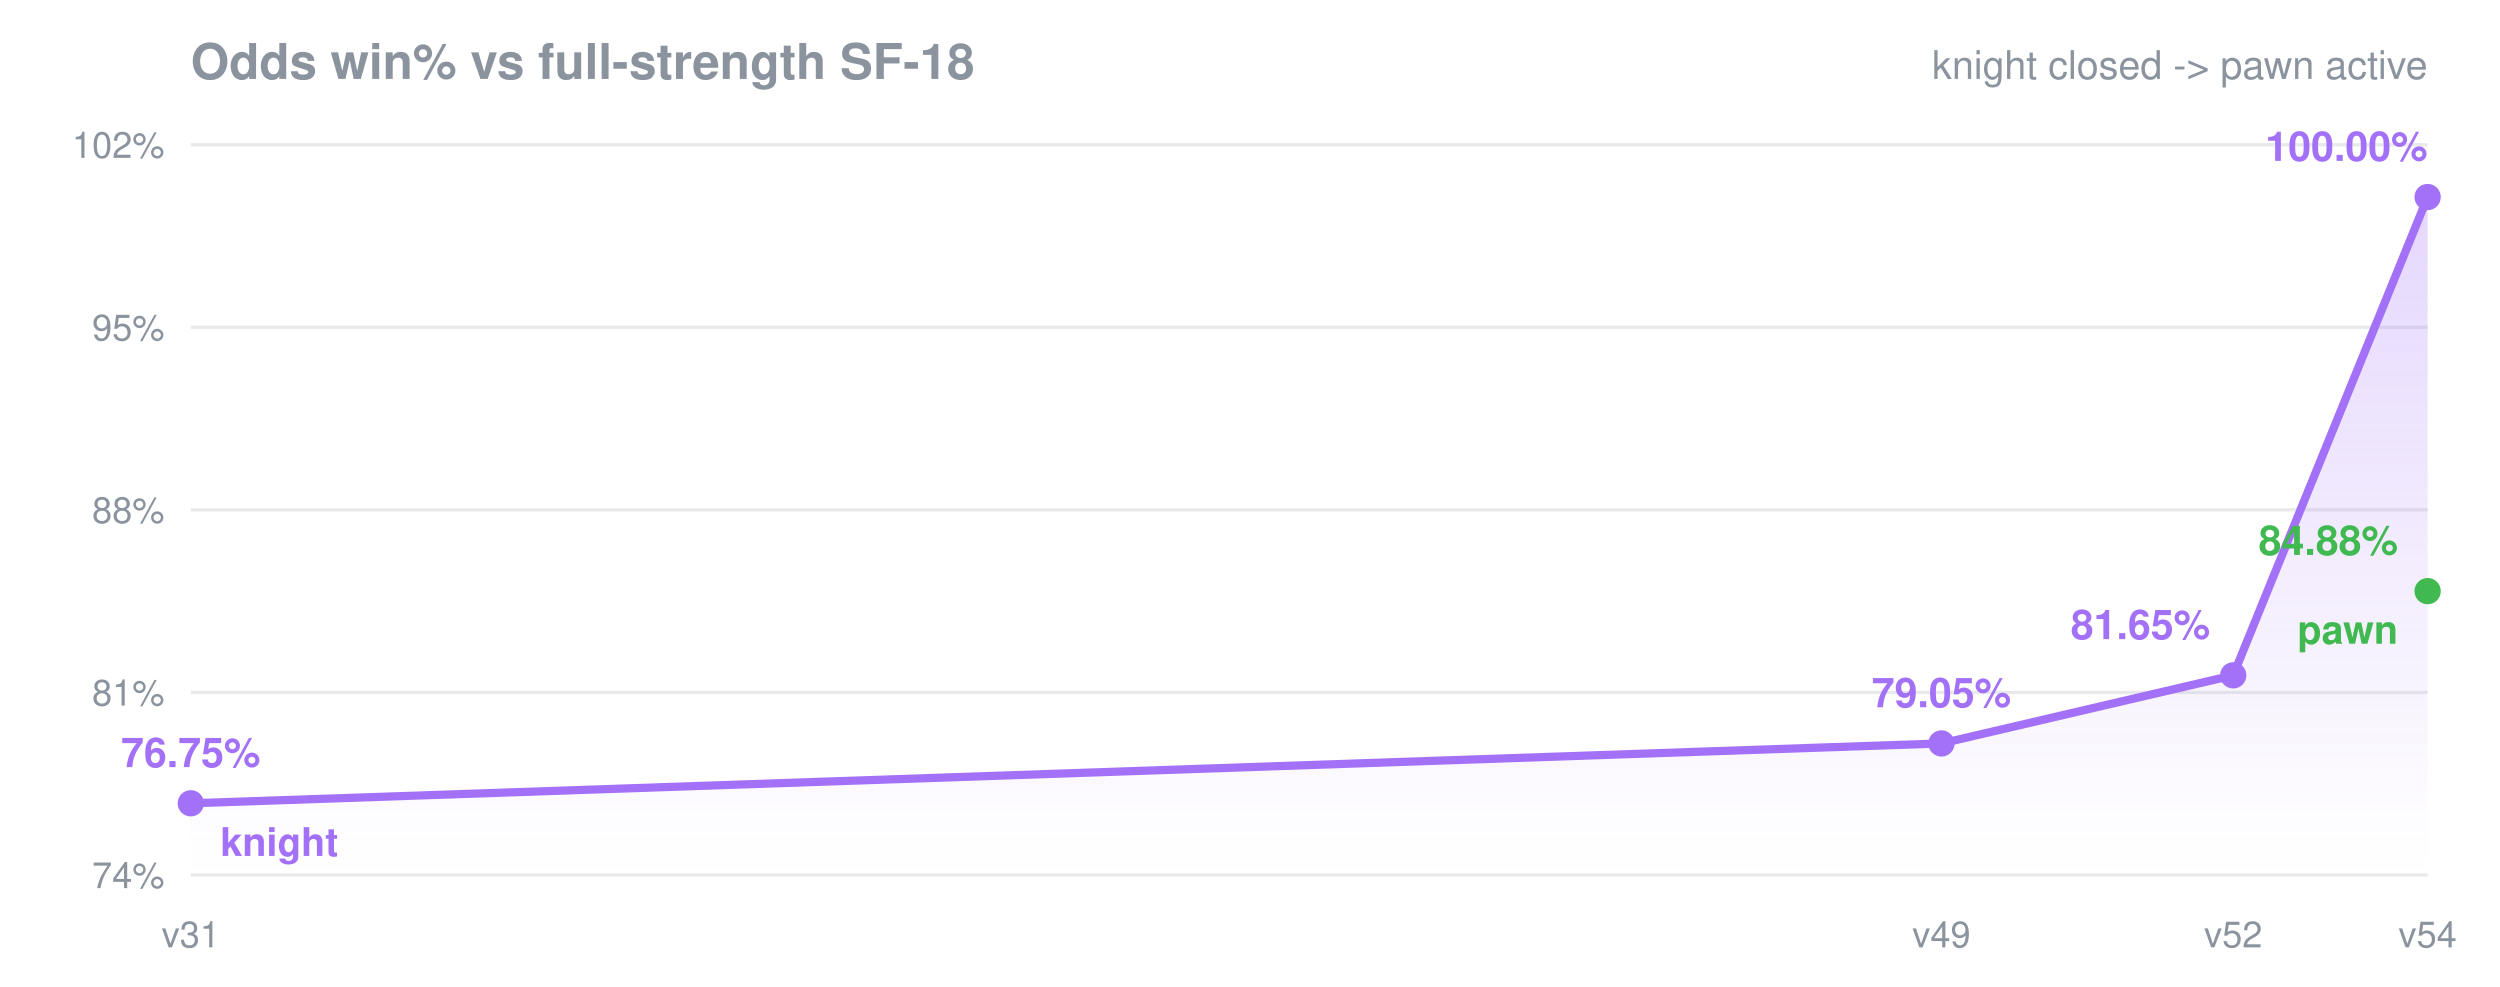
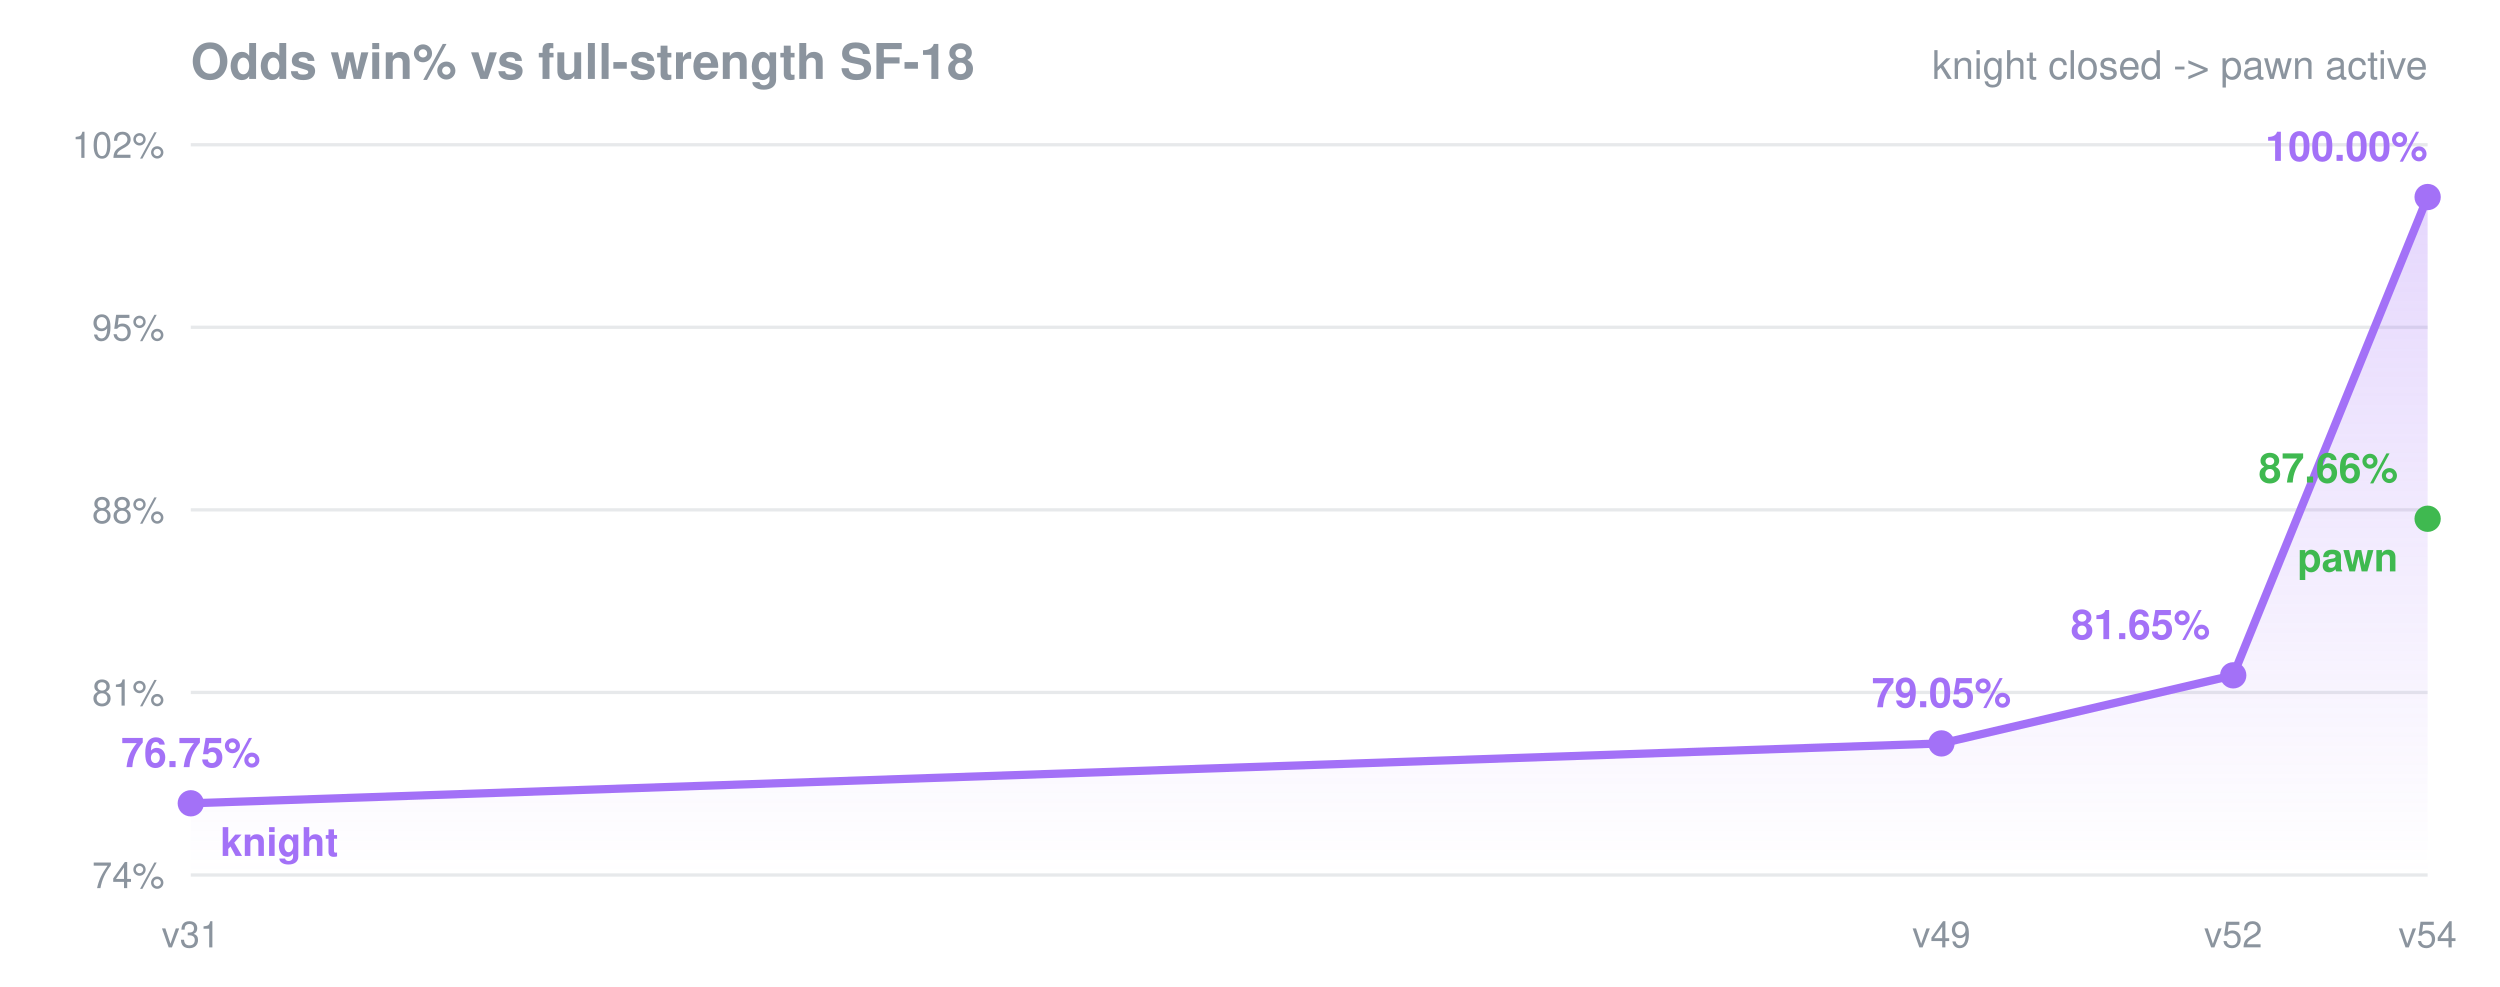
<svg xmlns="http://www.w3.org/2000/svg" width="760" height="300" viewBox="0 0 760 300" preserveAspectRatio="xMidYMid meet" font-family="-apple-system,Segoe UI,Helvetica,Arial,sans-serif">
  <defs>
    <linearGradient id="ga371f7" x1="0" y1="0" x2="0" y2="1">
      <stop offset="0" stop-color="#a371f7" stop-opacity="0.28" />
      <stop offset="1" stop-color="#a371f7" stop-opacity="0" />
    </linearGradient>
    <linearGradient id="g3fb950" x1="0" y1="0" x2="0" y2="1">
      <stop offset="0" stop-color="#3fb950" stop-opacity="0.28" />
      <stop offset="1" stop-color="#3fb950" stop-opacity="0" />
    </linearGradient>
  </defs>
  <text x="58" y="24" fill="#8b949e" font-size="15" font-weight="700">Odds win% vs full-strength SF-18</text>
  <text x="738" y="24" fill="#8b949e" font-size="12" text-anchor="end">knight closed -&gt; pawn active</text>
  <line x1="58" y1="266.0" x2="738" y2="266.0" stroke="#8b949e33" />
  <text x="50" y="270.0" fill="#8b949e" font-size="11" text-anchor="end">74%</text>
  <line x1="58" y1="210.5" x2="738" y2="210.5" stroke="#8b949e33" />
  <text x="50" y="214.5" fill="#8b949e" font-size="11" text-anchor="end">81%</text>
  <line x1="58" y1="155.0" x2="738" y2="155.0" stroke="#8b949e33" />
  <text x="50" y="159.0" fill="#8b949e" font-size="11" text-anchor="end">88%</text>
  <line x1="58" y1="99.5" x2="738" y2="99.5" stroke="#8b949e33" />
  <text x="50" y="103.5" fill="#8b949e" font-size="11" text-anchor="end">95%</text>
  <line x1="58" y1="44.0" x2="738" y2="44.0" stroke="#8b949e33" />
  <text x="50" y="48.0" fill="#8b949e" font-size="11" text-anchor="end">102%</text>
  <path d="M58.0,266.0 L58.0,244.2 L590.2,226.0 L678.9,205.3 L738.0,59.9 L738.0,266.0 Z" fill="url(#ga371f7)" />
  <polyline points="58.0,244.2 590.2,226.0 678.9,205.3 738.0,59.9" fill="none" stroke="#a371f7" stroke-width="2.5" stroke-linejoin="round" />
  <circle cx="58.0" cy="244.2" r="4" fill="#a371f7" />
  <text x="58.0" y="233.2" fill="#a371f7" font-size="12.5" font-weight="700" text-anchor="middle">76.75%</text>
  <circle cx="590.2" cy="226.0" r="4" fill="#a371f7" />
  <text x="590.2" y="215.0" fill="#a371f7" font-size="12.5" font-weight="700" text-anchor="middle">79.05%</text>
  <circle cx="678.9" cy="205.3" r="4" fill="#a371f7" />
  <text x="671.9" y="194.3" fill="#a371f7" font-size="12.5" font-weight="700" text-anchor="end">81.65%</text>
  <circle cx="738.0" cy="59.9" r="4" fill="#a371f7" />
  <text x="738.0" y="48.9" fill="#a371f7" font-size="12.5" font-weight="700" text-anchor="end">100.00%</text>
  <text x="67.0" y="260.2" fill="#a371f7" font-size="12" font-weight="600" text-anchor="start">knight</text>
-   <circle cx="738.0" cy="179.7" r="4" fill="#3fb950" />
-   <text x="729.0" y="168.7" fill="#3fb950" font-size="12.5" font-weight="700" text-anchor="end">84.88%</text>
-   <text x="729.0" y="195.7" fill="#3fb950" font-size="12" font-weight="600" text-anchor="end">pawn</text>
+   <circle cx="738.0" cy="157.7" r="4" fill="#3fb950" />
+   <text x="729.0" y="146.7" fill="#3fb950" font-size="12.5" font-weight="700" text-anchor="end">87.66%</text>
+   <text x="729.0" y="173.7" fill="#3fb950" font-size="12" font-weight="600" text-anchor="end">pawn</text>
  <text x="58.0" y="288" fill="#8b949e" font-size="11" text-anchor="middle">v31</text>
  <text x="590.2" y="288" fill="#8b949e" font-size="11" text-anchor="middle">v49</text>
  <text x="678.9" y="288" fill="#8b949e" font-size="11" text-anchor="middle">v52</text>
  <text x="738.0" y="288" fill="#8b949e" font-size="11" text-anchor="middle">v54</text>
</svg>
